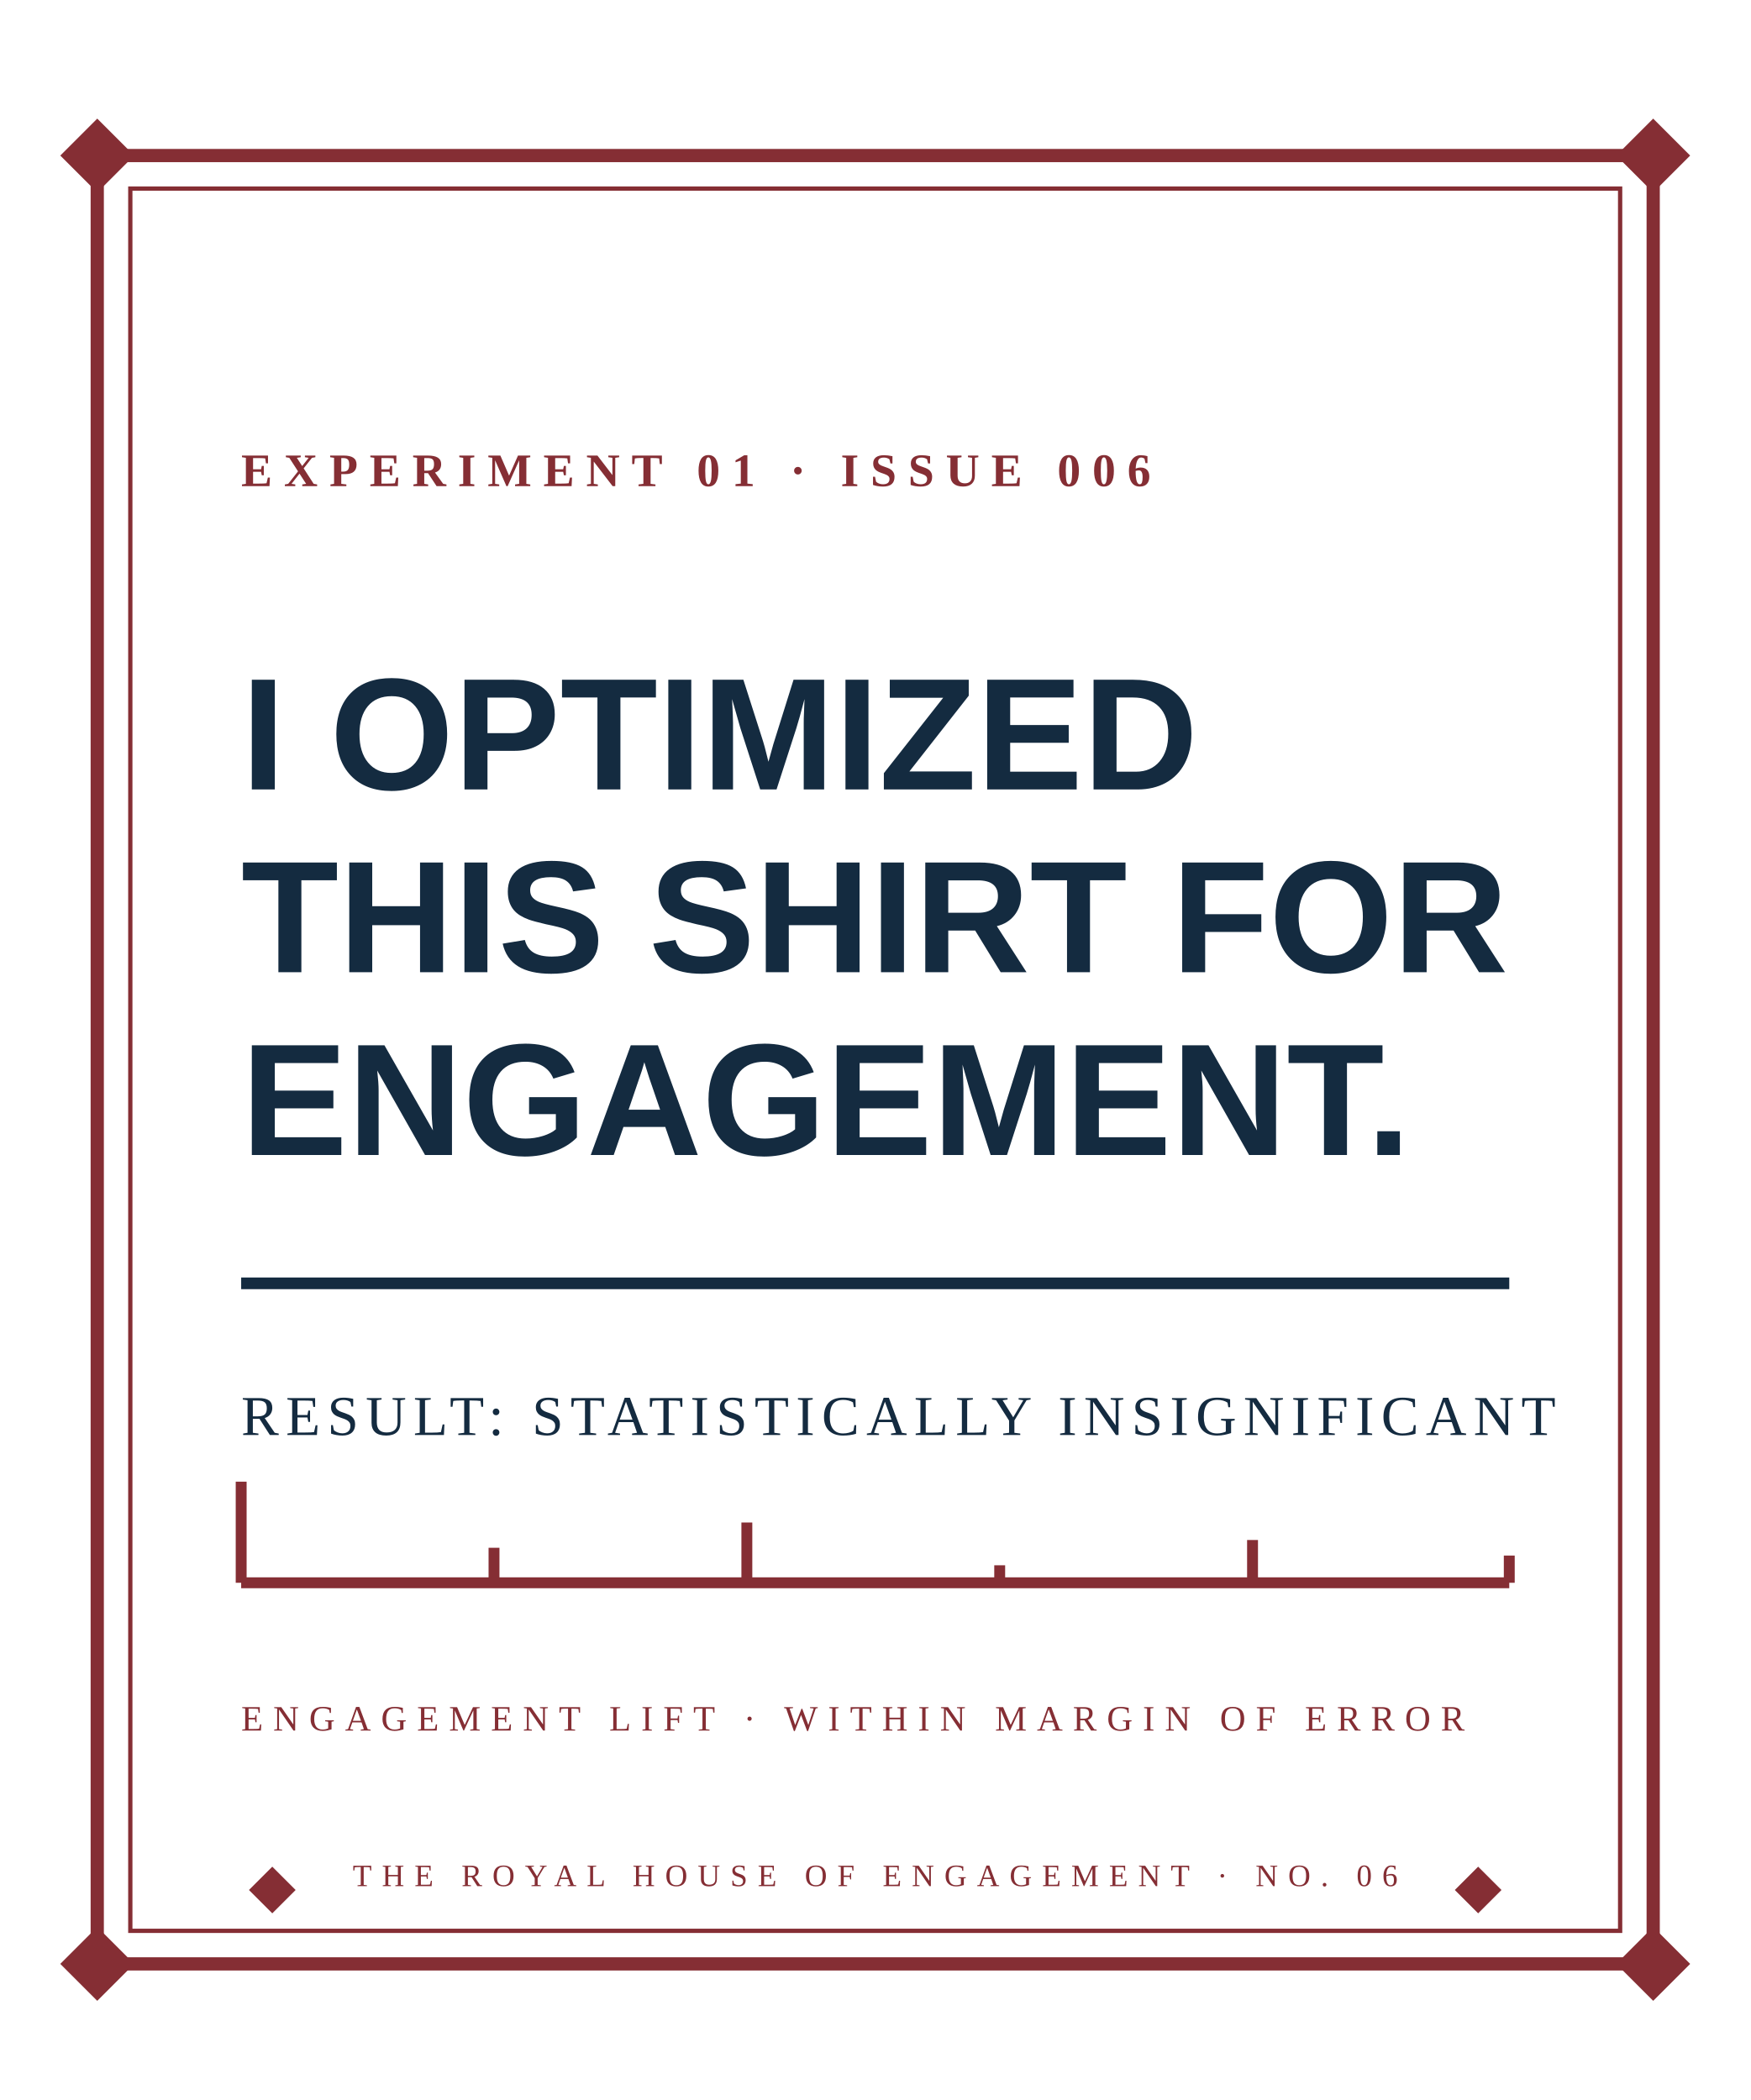
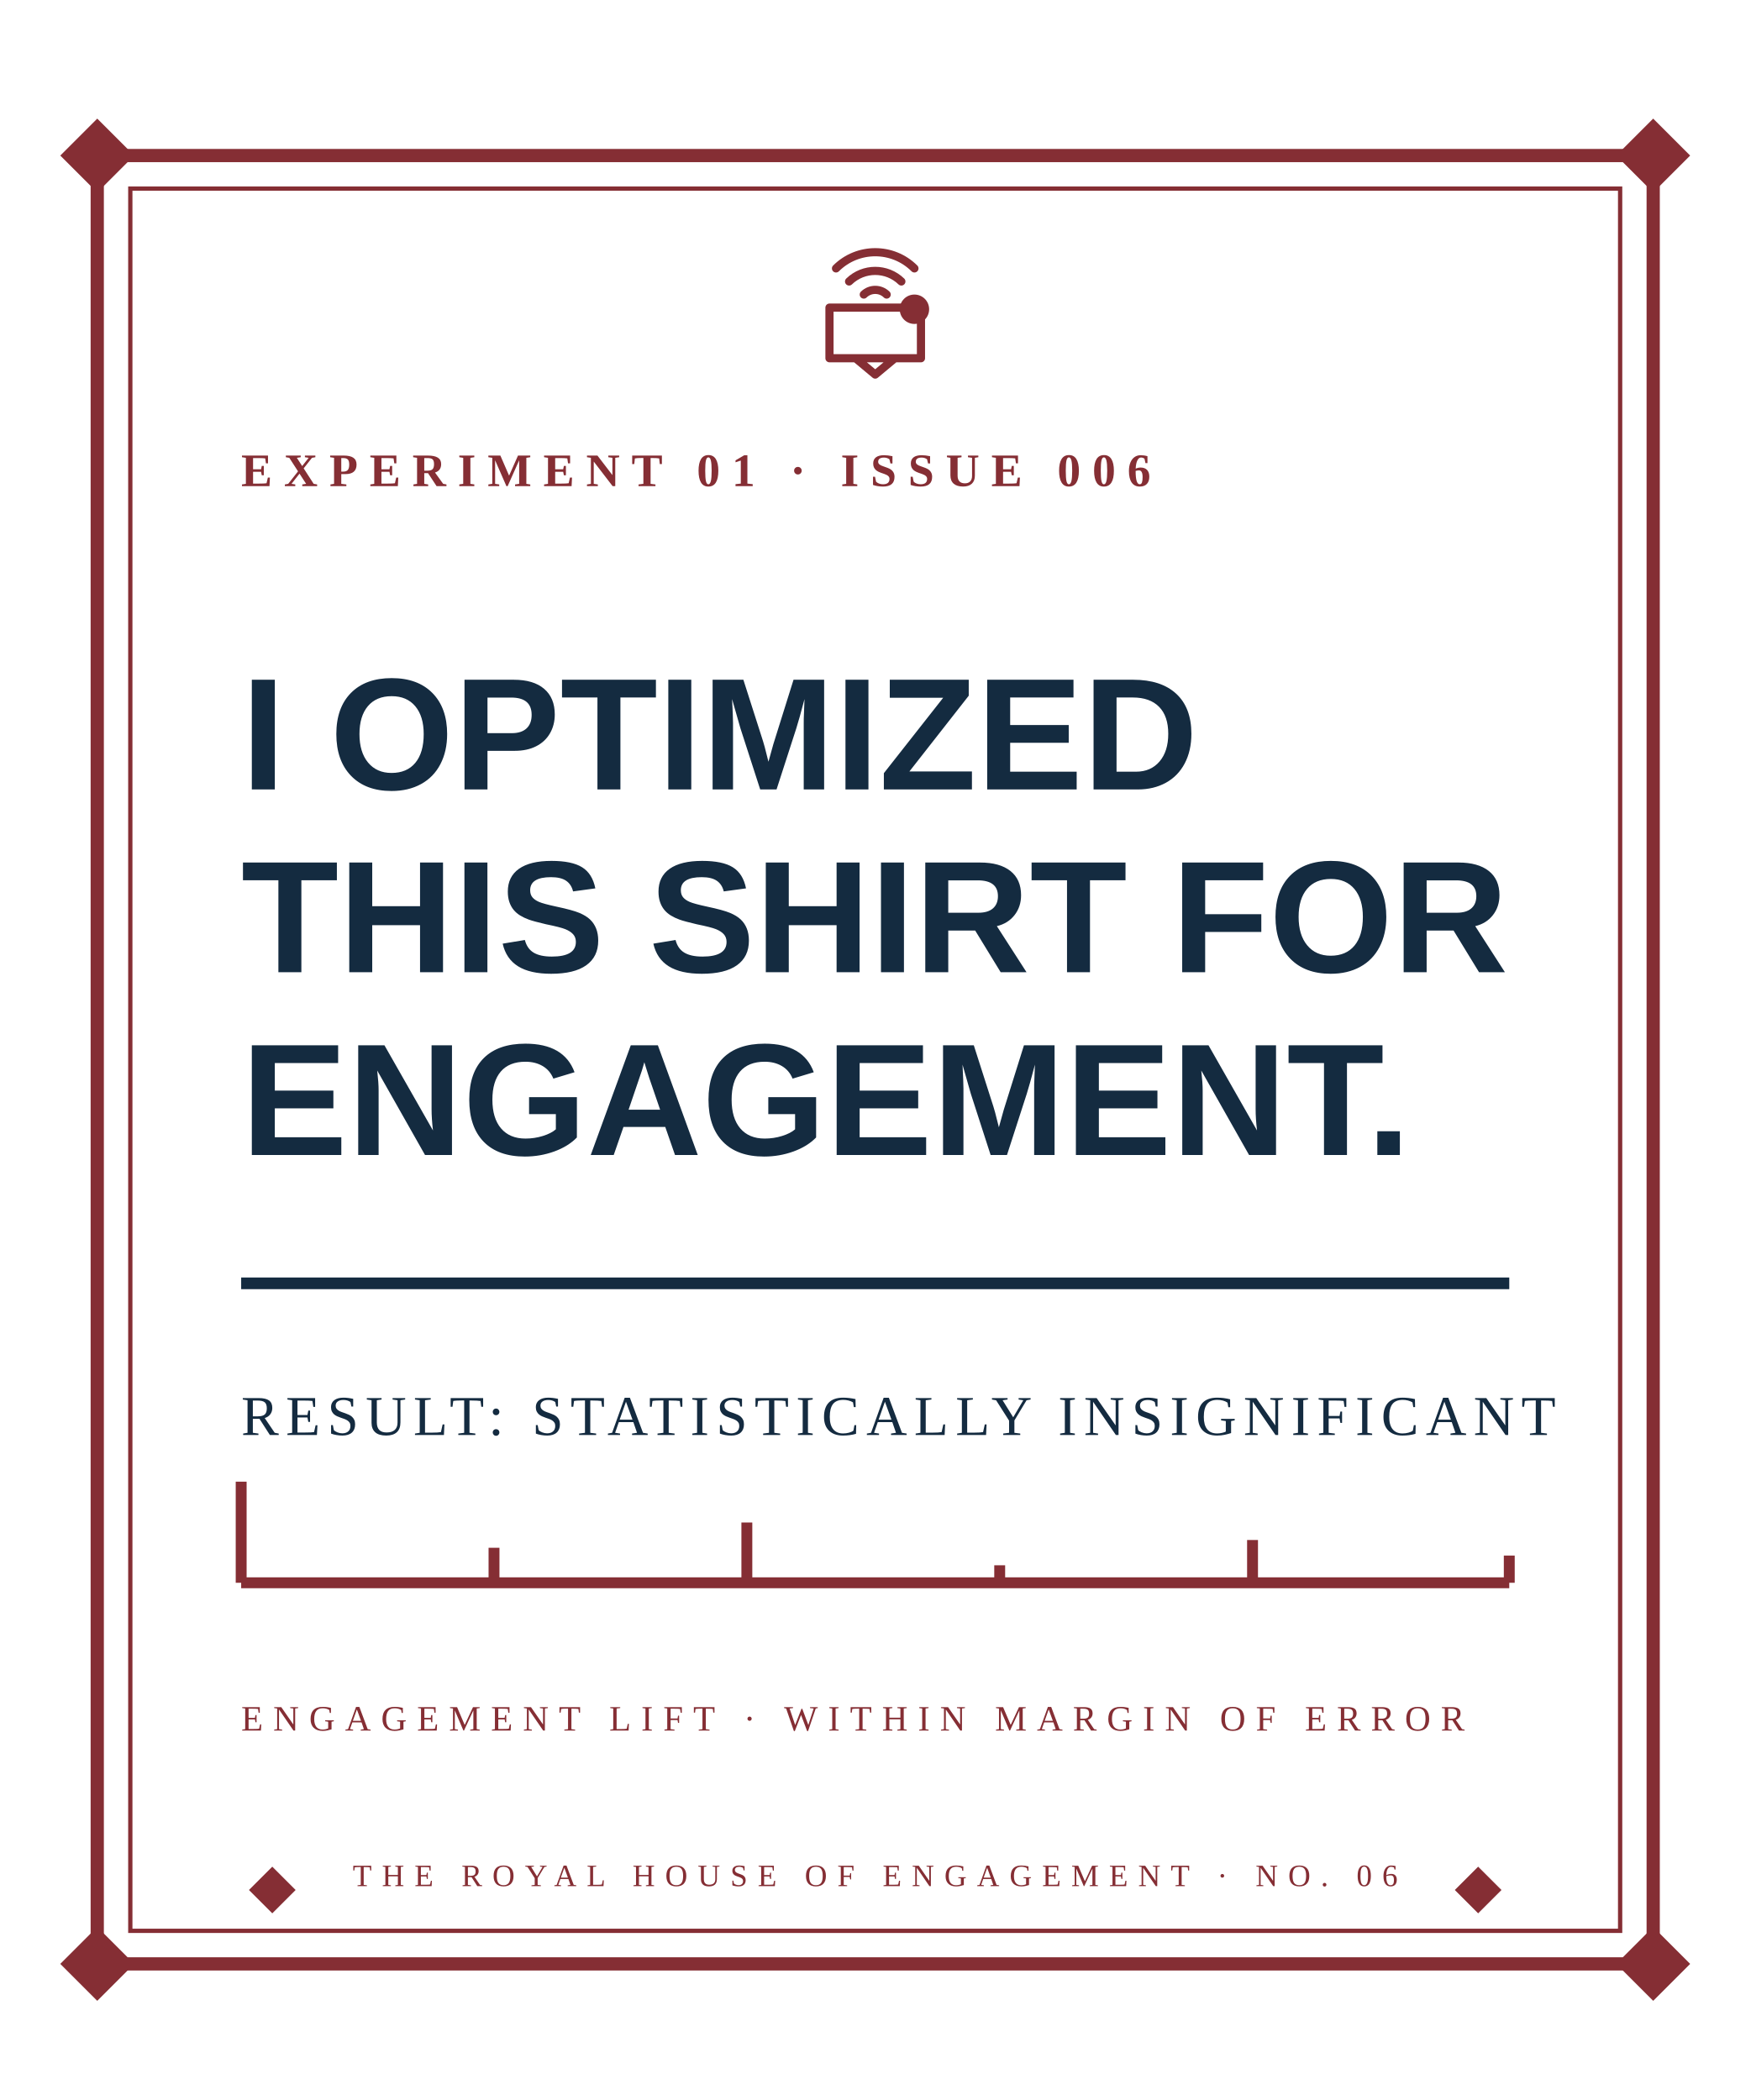
<svg xmlns="http://www.w3.org/2000/svg" width="4500" height="5400" viewBox="0 0 4500 5400">
  <g font-family="Arial, Helvetica, sans-serif">
    <text font-family="Georgia, 'Times New Roman', serif" x="620" y="1250" fill="#852E34" font-size="120" font-weight="700" letter-spacing="30">EXPERIMENT 01 · ISSUE 006</text>
    <text x="620" y="2030" fill="#142B40" font-size="410" font-weight="800">I OPTIMIZED</text>
    <text x="620" y="2500" fill="#142B40" font-size="410" font-weight="800">THIS SHIRT FOR</text>
    <text x="620" y="2970" fill="#142B40" font-size="410" font-weight="800">ENGAGEMENT.</text>
    <line x1="620" y1="3300" x2="3880" y2="3300" stroke="#142B40" stroke-width="30" />
    <text font-family="Georgia, 'Times New Roman', serif" x="620" y="3690" fill="#142B40" font-size="145" letter-spacing="18">RESULT: STATISTICALLY INSIGNIFICANT</text>
    <g fill="none" stroke="#852E34" stroke-width="28">
      <path d="M620 4070h3260" />
      <path d="M620 4070v-260M1270 4070v-90M1920 4070v-155M2570 4070v-45M3220 4070v-110M3880 4070v-70" />
    </g>
    <text font-family="Georgia, 'Times New Roman', serif" x="620" y="4450" fill="#852E34" font-size="92" letter-spacing="26">ENGAGEMENT LIFT · WITHIN MARGIN OF ERROR</text>
+   </g>
+   <g id="house-mark" transform="translate(2040 560) scale(4.2)" fill="none" stroke="#852E34" stroke-width="5" stroke-linecap="round" stroke-linejoin="round">
+     <path d="M26 31a34 34 0 0 1 48 0M34 39a23 23 0 0 1 32 0M43 47a10 10 0 0 1 14 0" />
+     <path d="M22 55h56v31H22zM38 86 50 96l12-10" />
+     <circle cx="74" cy="56" r="9" fill="#852E34" stroke="none" />
  </g>
  <g id="house-frame">
    <g fill="none" stroke="#852E34">
      <rect x="250" y="400" width="4000" height="4650" stroke-width="34" />
      <rect x="335" y="485" width="3830" height="4480" stroke-width="11" />
    </g>
    <g fill="#852E34">
      <path d="M250 305l95 95-95 95-95-95z" />
      <path d="M4250 305l95 95-95 95-95-95z" />
      <path d="M250 4955l95 95-95 95-95-95z" />
      <path d="M4250 4955l95 95-95 95-95-95z" />
      <path d="M700 4800l60 60-60 60-60-60z" />
      <path d="M3800 4800l60 60-60 60-60-60z" />
    </g>
    <text x="2250" y="4850" fill="#852E34" font-family="Georgia, 'Times New Roman', serif" font-size="80" letter-spacing="26" text-anchor="middle">THE ROYAL HOUSE OF ENGAGEMENT · NO. 06</text>
  </g>
</svg>
